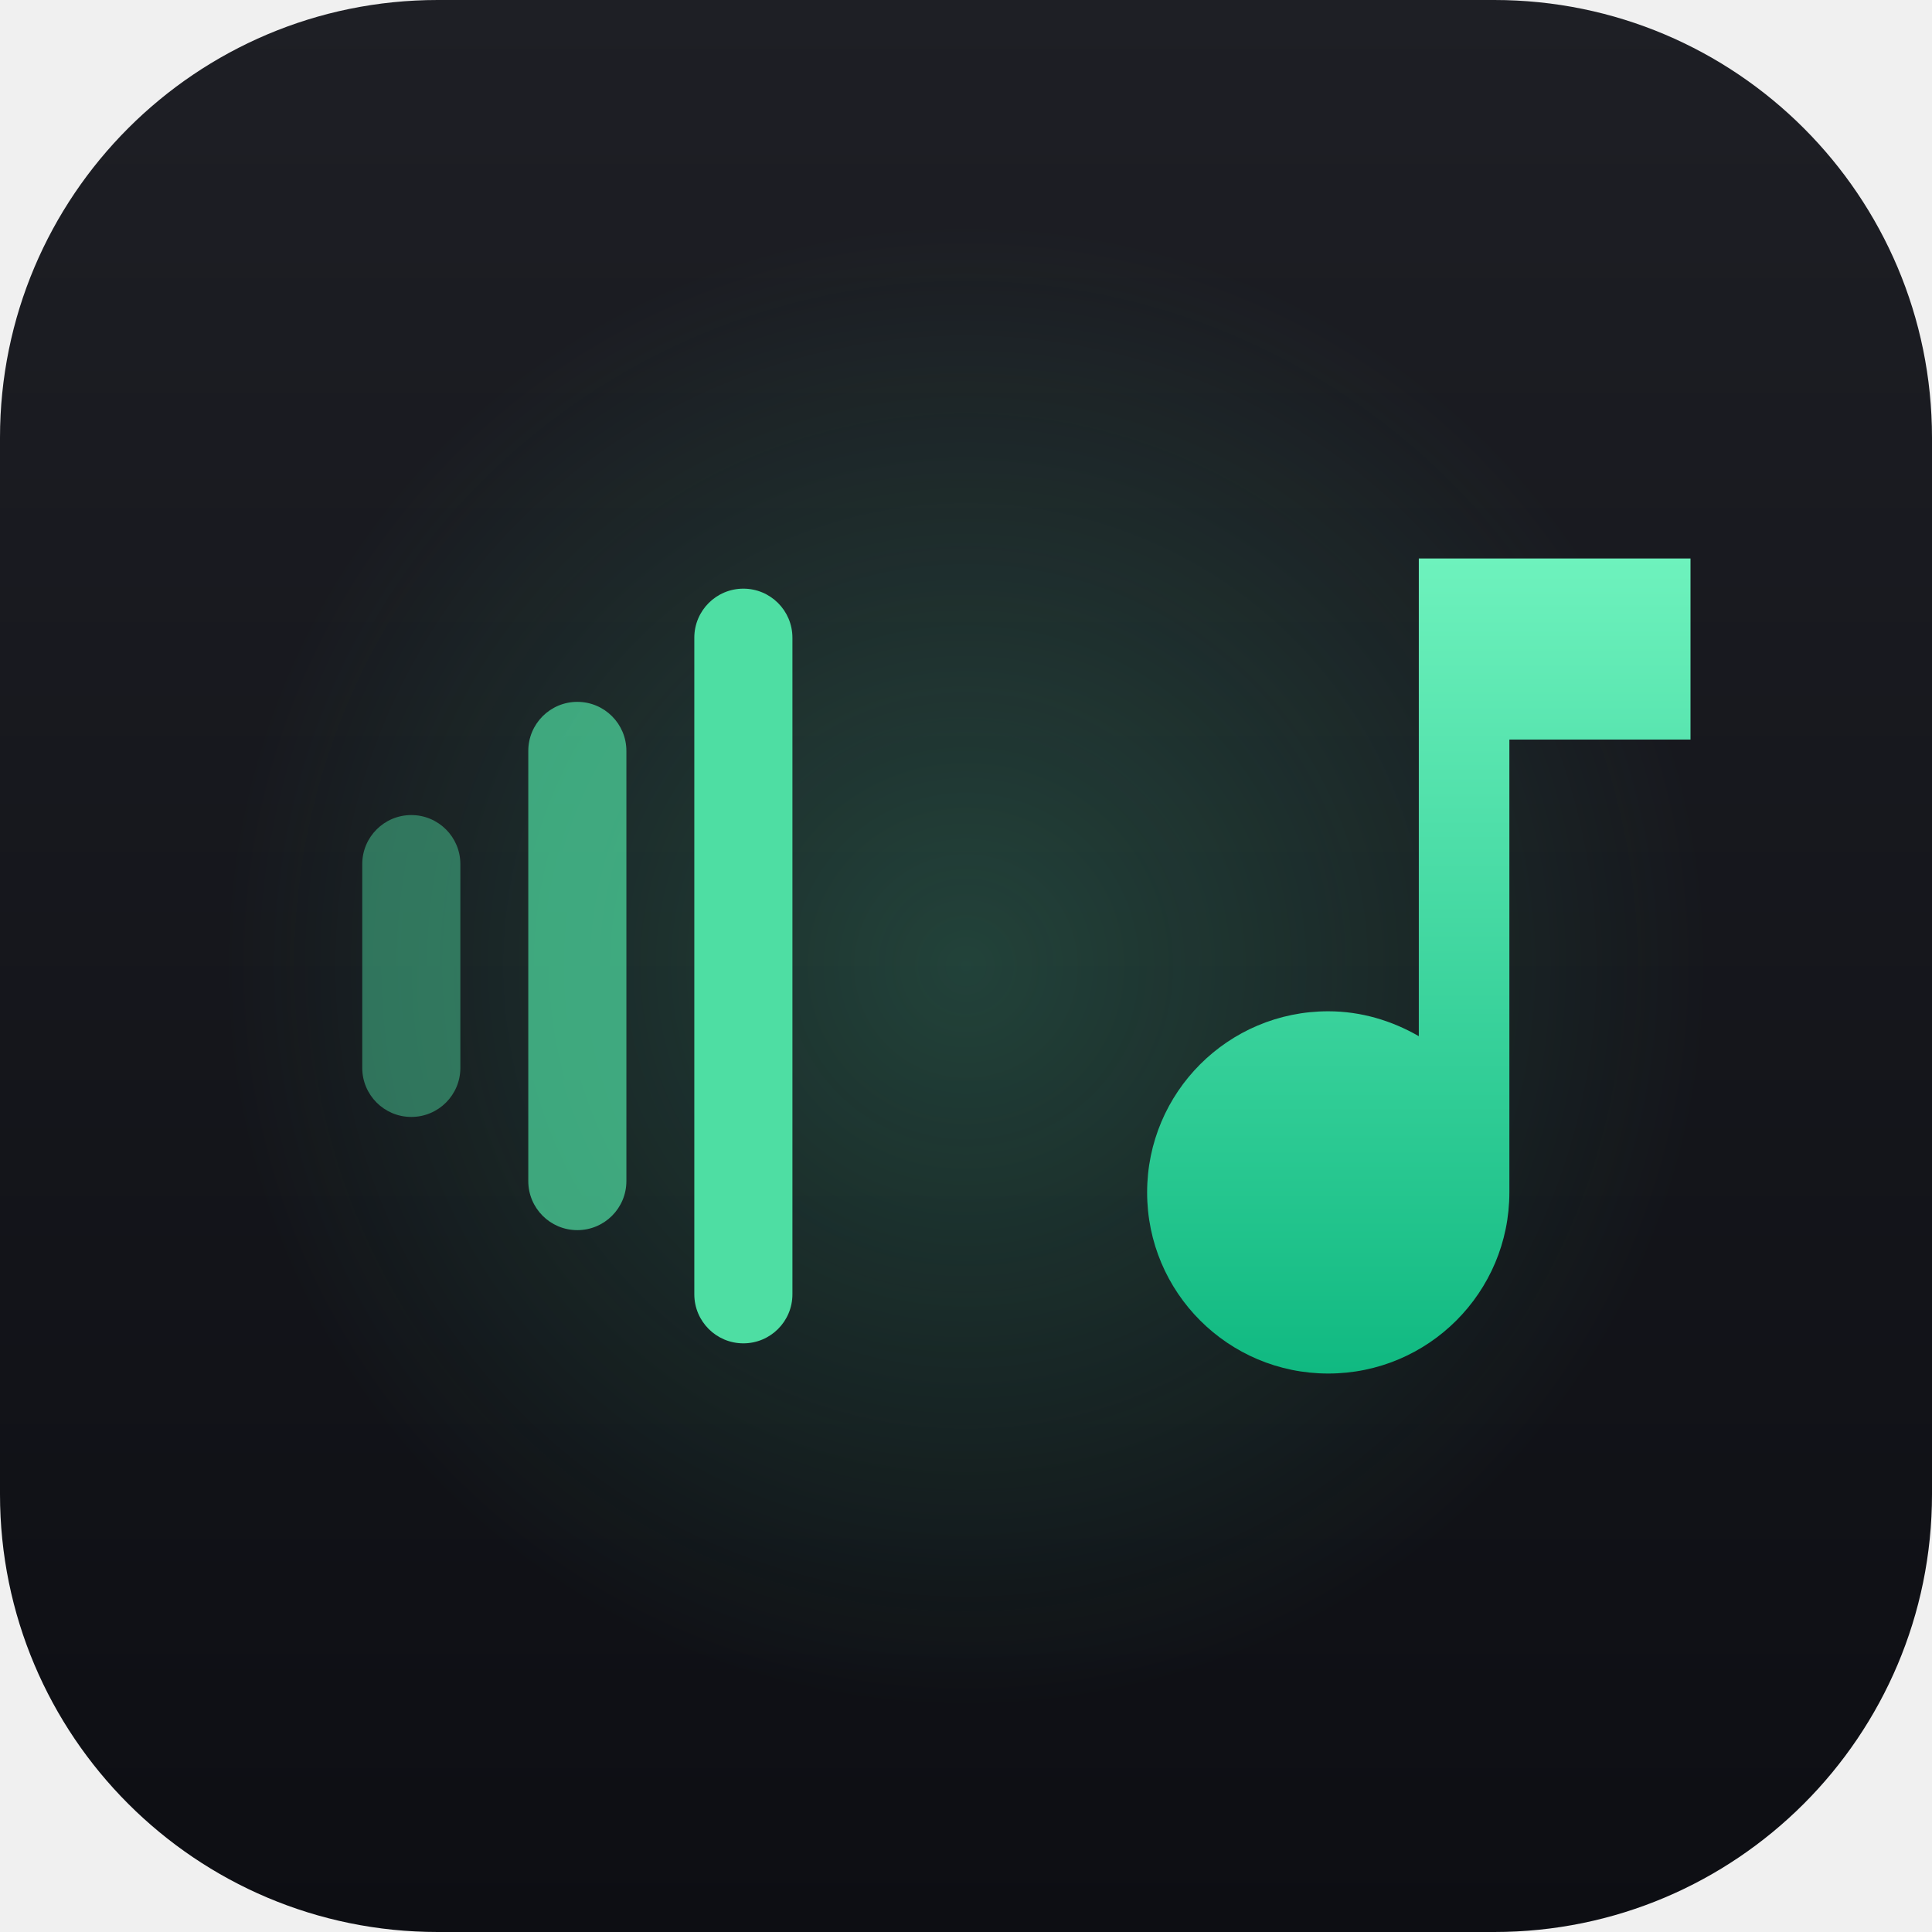
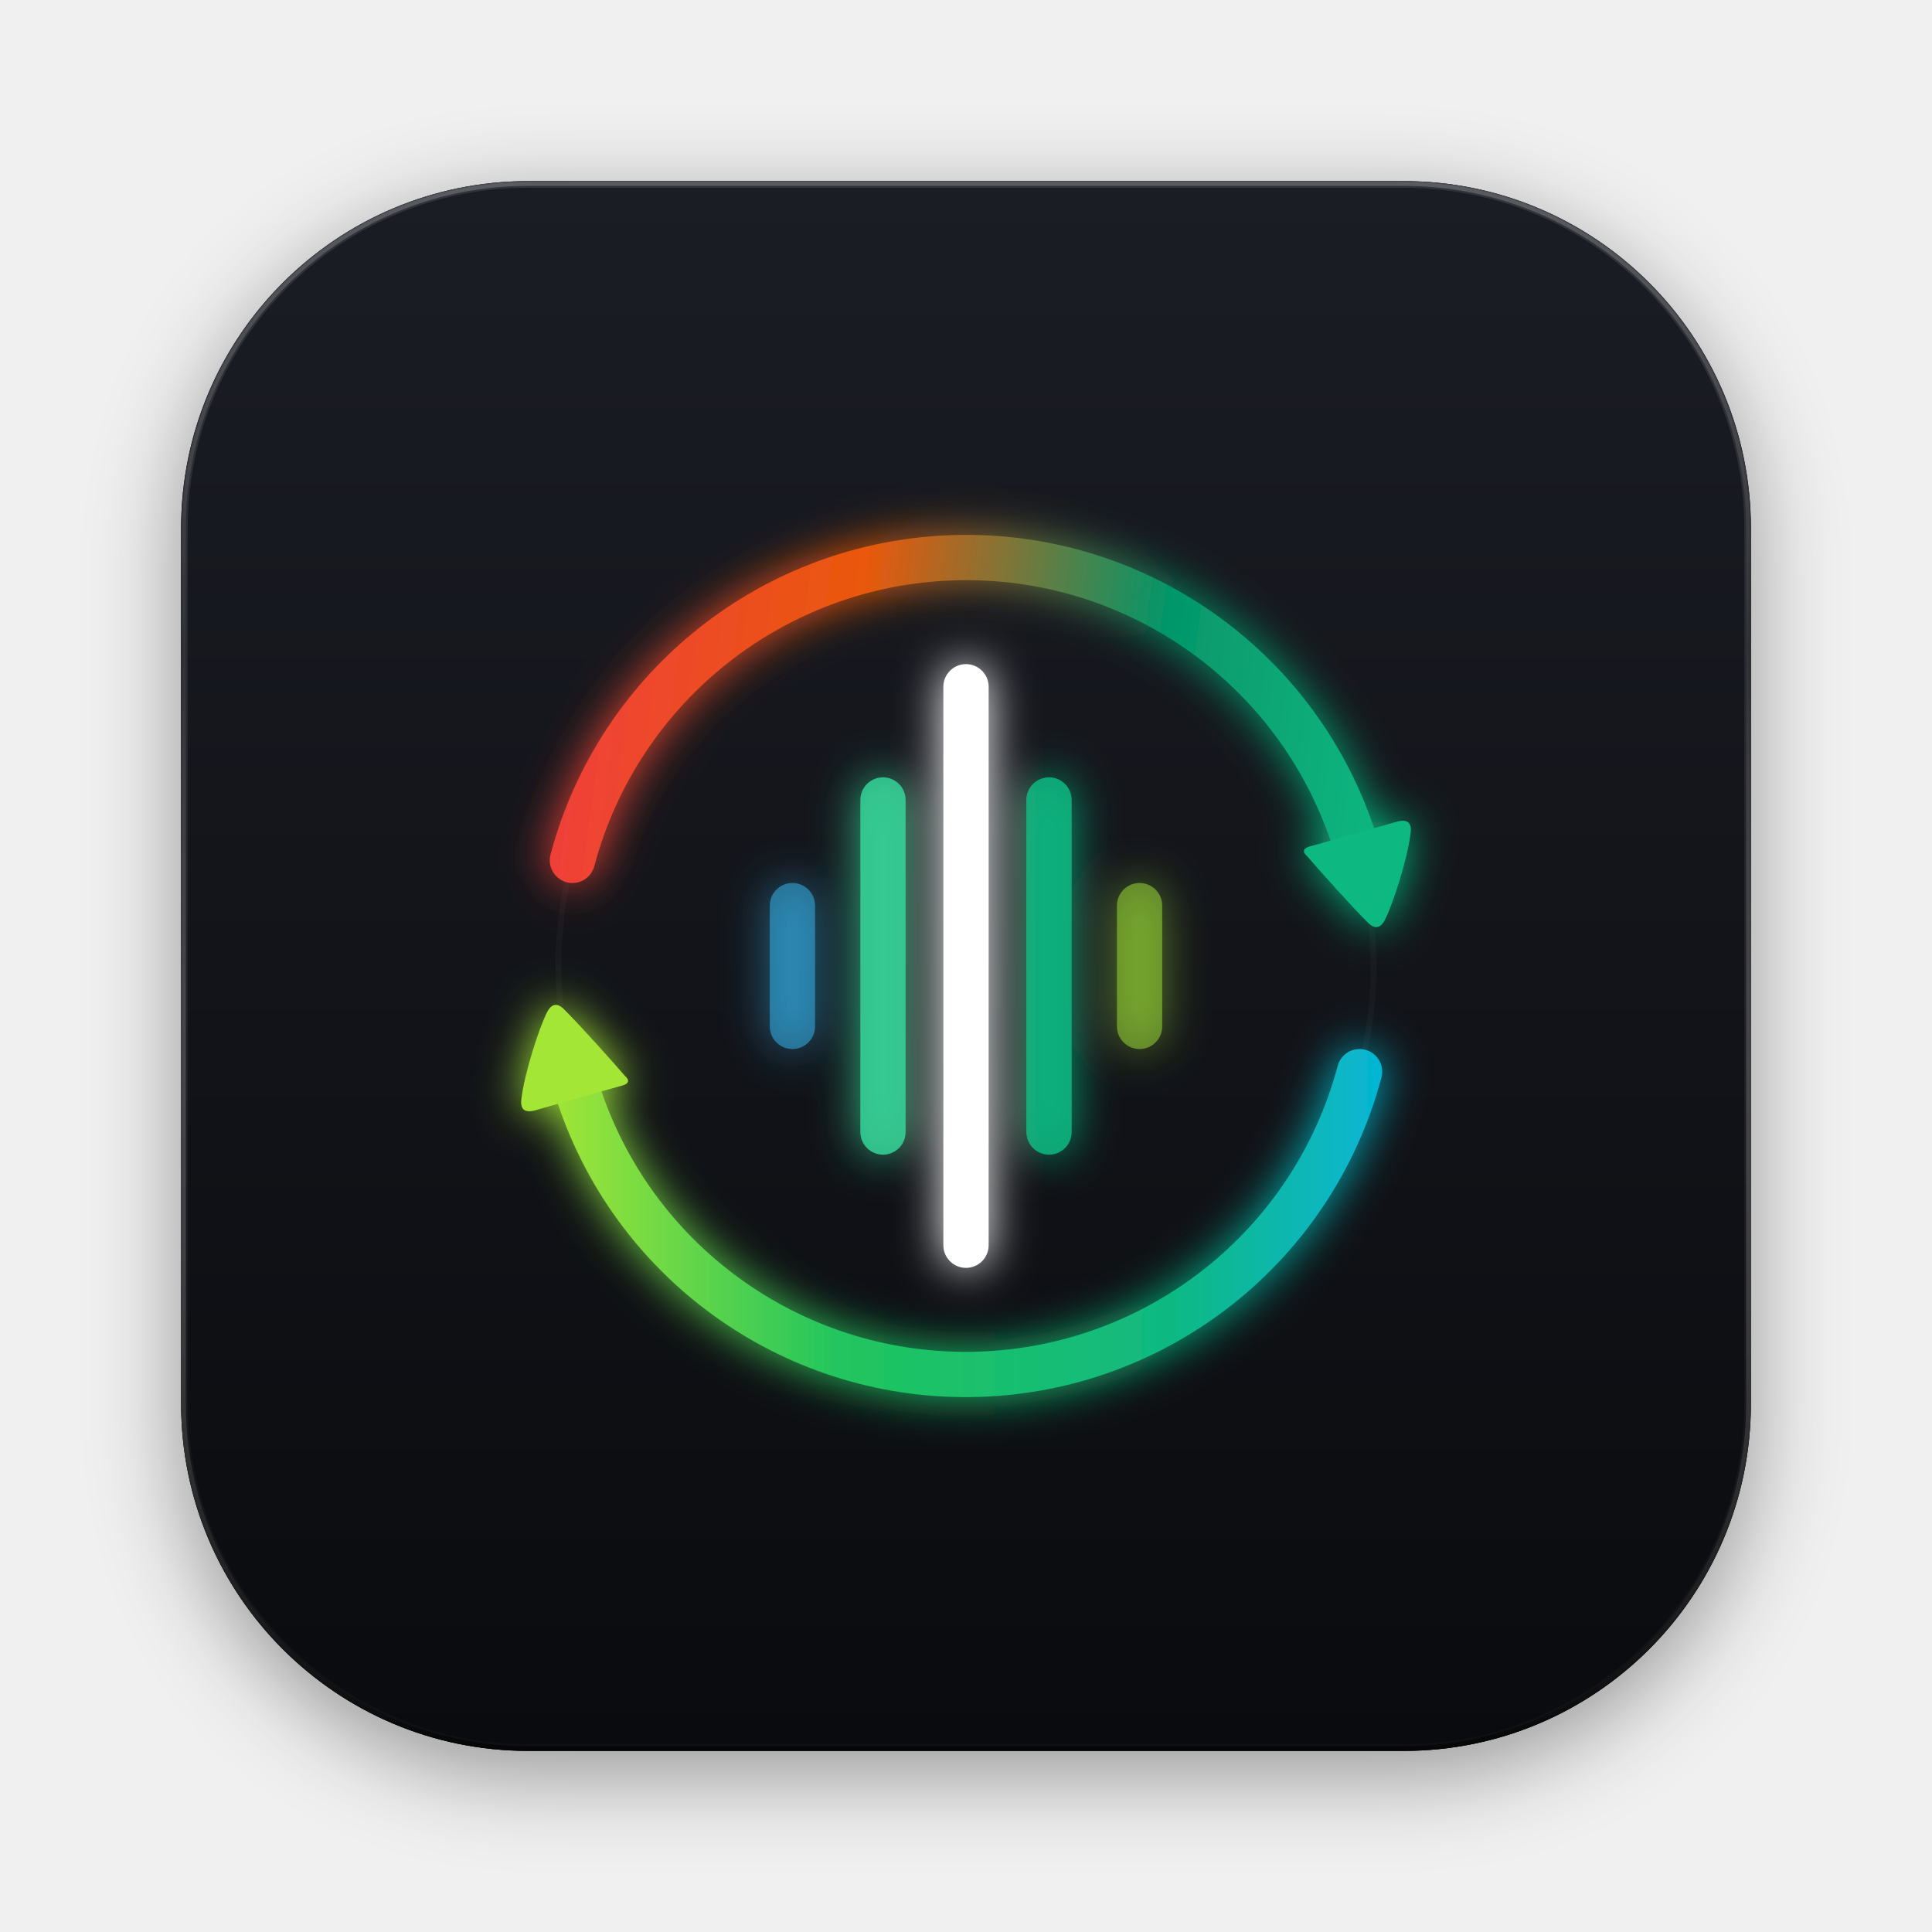
- <svg xmlns="http://www.w3.org/2000/svg" width="512" height="512" viewBox="0 0 512 512">
+ <svg xmlns="http://www.w3.org/2000/svg" viewBox="0 0 512 512" width="100%" height="100%">
  <defs>
-     <linearGradient id="bg" x1="0" y1="0" x2="0" y2="1">
-       <stop offset="0" stop-color="#1e1f25" />
-       <stop offset="1" stop-color="#0d0e13" />
+     <linearGradient id="bgGrad" x1="0%" y1="0%" x2="0%" y2="100%">
+       <stop offset="0%" stop-color="#1b1d25" />
+       <stop offset="100%" stop-color="#0a0b0e" />
    </linearGradient>
-     <linearGradient id="note" x1="0" y1="0" x2="0" y2="1">
-       <stop offset="0" stop-color="#6ef2bd" />
-       <stop offset="1" stop-color="#10b981" />
+     <linearGradient id="rimLight" x1="0%" y1="0%" x2="0%" y2="100%">
+       <stop offset="0%" stop-color="#ffffff" stop-opacity="0.2" />
+       <stop offset="30%" stop-color="#ffffff" stop-opacity="0.04" />
+       <stop offset="100%" stop-color="#000000" stop-opacity="0.7" />
    </linearGradient>
-     <radialGradient id="glow" cx="0.5" cy="0.5" r="0.5">
-       <stop offset="0" stop-color="#4edea3" stop-opacity="0.22" />
-       <stop offset="1" stop-color="#4edea3" stop-opacity="0" />
-     </radialGradient>
+     <linearGradient id="borderGrad" x1="0%" y1="0%" x2="0%" y2="100%">
+       <stop offset="0%" stop-color="#ffffff" stop-opacity="0.1" />
+       <stop offset="100%" stop-color="#ffffff" stop-opacity="0.02" />
+     </linearGradient>
+     <linearGradient id="topSyncGradSmooth" x1="140" y1="210" x2="368" y2="240" gradientUnits="userSpaceOnUse">
+       <stop offset="0%" stop-color="#f03e3e" />
+       <stop offset="35%" stop-color="#ea580c" />
+       <stop offset="70%" stop-color="#059669" />
+       <stop offset="100%" stop-color="#10b981" />
+     </linearGradient>
+     <linearGradient id="bottomSyncGradEnhanced" x1="365" y1="280" x2="145" y2="280" gradientUnits="userSpaceOnUse">
+       <stop offset="0%" stop-color="#06b6d4" />
+       <stop offset="25%" stop-color="#10b981" />
+       <stop offset="65%" stop-color="#22c55e" />
+       <stop offset="100%" stop-color="#a3e635" />
+     </linearGradient>
+     <filter id="macOSShadow" x="-25%" y="-25%" width="150%" height="150%">
+       <feDropShadow dx="0" dy="26" stdDeviation="30" flood-color="#000000" flood-opacity="0.68" />
+       <feDropShadow dx="0" dy="6" stdDeviation="12" flood-color="#000000" flood-opacity="0.38" />
+     </filter>
+     <filter id="smoothGlow" x="-20%" y="-20%" width="140%" height="140%">
+       <feGaussianBlur stdDeviation="6" result="blur" />
+       <feMerge>
+         <feMergeNode in="blur" />
+         <feMergeNode in="SourceGraphic" />
+       </feMerge>
+     </filter>
+     <clipPath id="squircle">
+       <rect x="48" y="48" width="416" height="416" rx="92" ry="92" />
+     </clipPath>
  </defs>
-   <rect width="512" height="512" rx="116" fill="url(#bg)" />
-   <circle cx="256" cy="256" r="196" fill="url(#glow)" />
-   <rect x="96" y="216" width="26" height="80" rx="13" fill="#4edea3" opacity="0.45" />
-   <rect x="140" y="186" width="26" height="140" rx="13" fill="#4edea3" opacity="0.7" />
-   <rect x="184" y="156" width="26" height="200" rx="13" fill="#4edea3" />
-   <g transform="translate(232,112) scale(12)">
-     <path fill="url(#note)" d="M12 3v10.55c-.59-.34-1.27-.55-2-.55-2.21 0-4 1.79-4 4s1.79 4 4 4 4-1.79 4-4V7h4V3h-6z" />
+   <rect x="48" y="48" width="416" height="416" rx="92" ry="92" fill="#000000" filter="url(#macOSShadow)" />
+   <g clip-path="url(#squircle)">
+     <rect x="48" y="48" width="416" height="416" fill="url(#bgGrad)" />
+     <circle cx="256" cy="256" r="108" fill="none" stroke="#ffffff" stroke-opacity="0.03" stroke-width="1.5" />
+     <g filter="url(#smoothGlow)">
+       <path d="M 151.7 228.0 A 108 108 0 0 1 358.5 221.5" fill="none" stroke="url(#topSyncGradSmooth)" stroke-width="12" stroke-linecap="round" />
+       <path d="M 346.5 227.0                 C 349.5 230.5 358.0 240.0 362.5 244.5                 Q 365.2 247.2 367.0 243.8                 C 369.2 239.5 373.0 227.5 373.8 221.0                 Q 374.5 216.5 370.0 217.8                 C 364.0 219.5 352.0 223.0 347.5 224.2                 Q 344.2 225.0 346.5 227.0 Z" fill="#10b981" />
+       <path d="M 360.3 284.0 A 108 108 0 0 1 153.5 290.5" fill="none" stroke="url(#bottomSyncGradEnhanced)" stroke-width="12" stroke-linecap="round" />
+       <path d="M 165.5 285.0                 C 162.5 281.5 154.0 272.0 149.5 267.5                 Q 146.8 264.8 145.0 268.2                 C 142.8 272.5 139.0 284.5 138.2 291.0                 Q 137.5 295.5 142.0 294.2                 C 148.0 292.5 160.0 289.0 164.5 287.8                 Q 167.8 287.0 165.5 285.0 Z" fill="#a3e635" />
+     </g>
+     <g filter="url(#smoothGlow)">
+       <rect x="204" y="234" width="12" height="44" rx="6" fill="#38bdf8" fill-opacity="0.5" />
+       <rect x="228" y="206" width="12" height="100" rx="6" fill="#34d399" fill-opacity="0.85" />
+       <rect x="250" y="176" width="12" height="160" rx="6" fill="#ffffff" />
+       <rect x="272" y="206" width="12" height="100" rx="6" fill="#10b981" fill-opacity="0.85" />
+       <rect x="296" y="234" width="12" height="44" rx="6" fill="#a3e635" fill-opacity="0.5" />
+     </g>
+     <rect x="49" y="49" width="414" height="414" rx="91" ry="91" fill="none" stroke="url(#borderGrad)" stroke-width="1.5" />
+     <rect x="48" y="48" width="416" height="416" rx="92" ry="92" fill="none" stroke="url(#rimLight)" stroke-width="2.5" />
  </g>
</svg>
